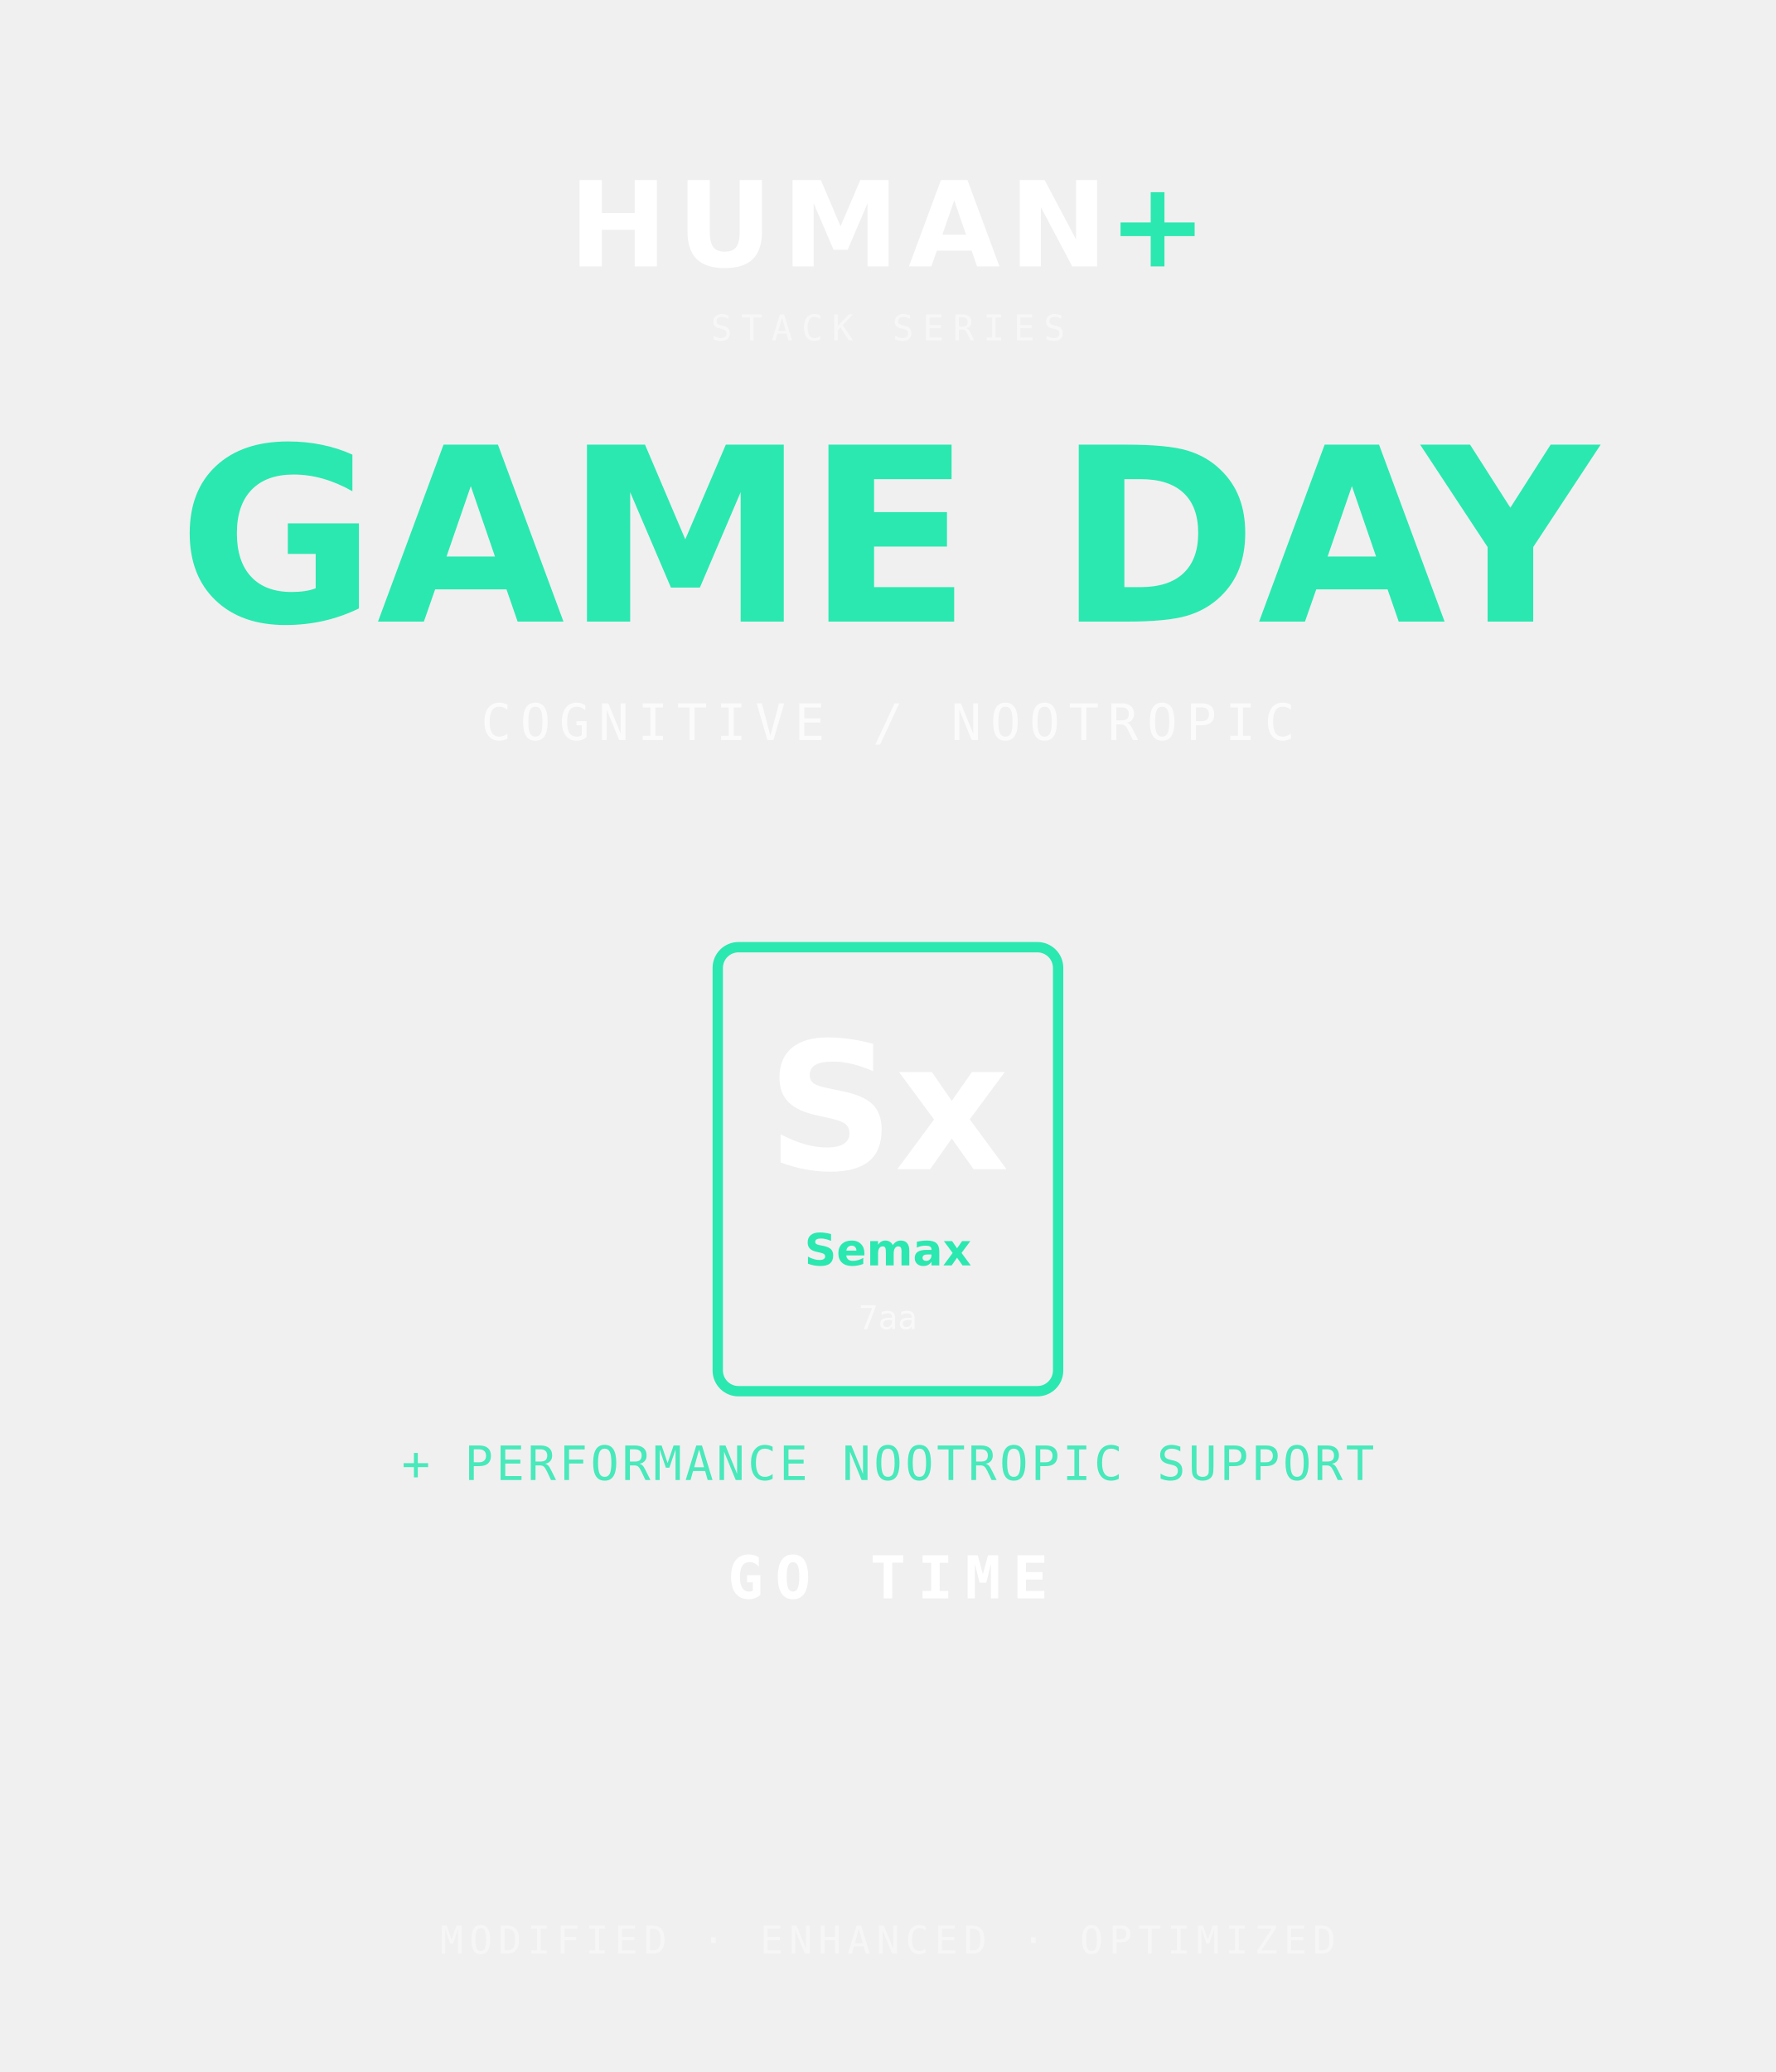
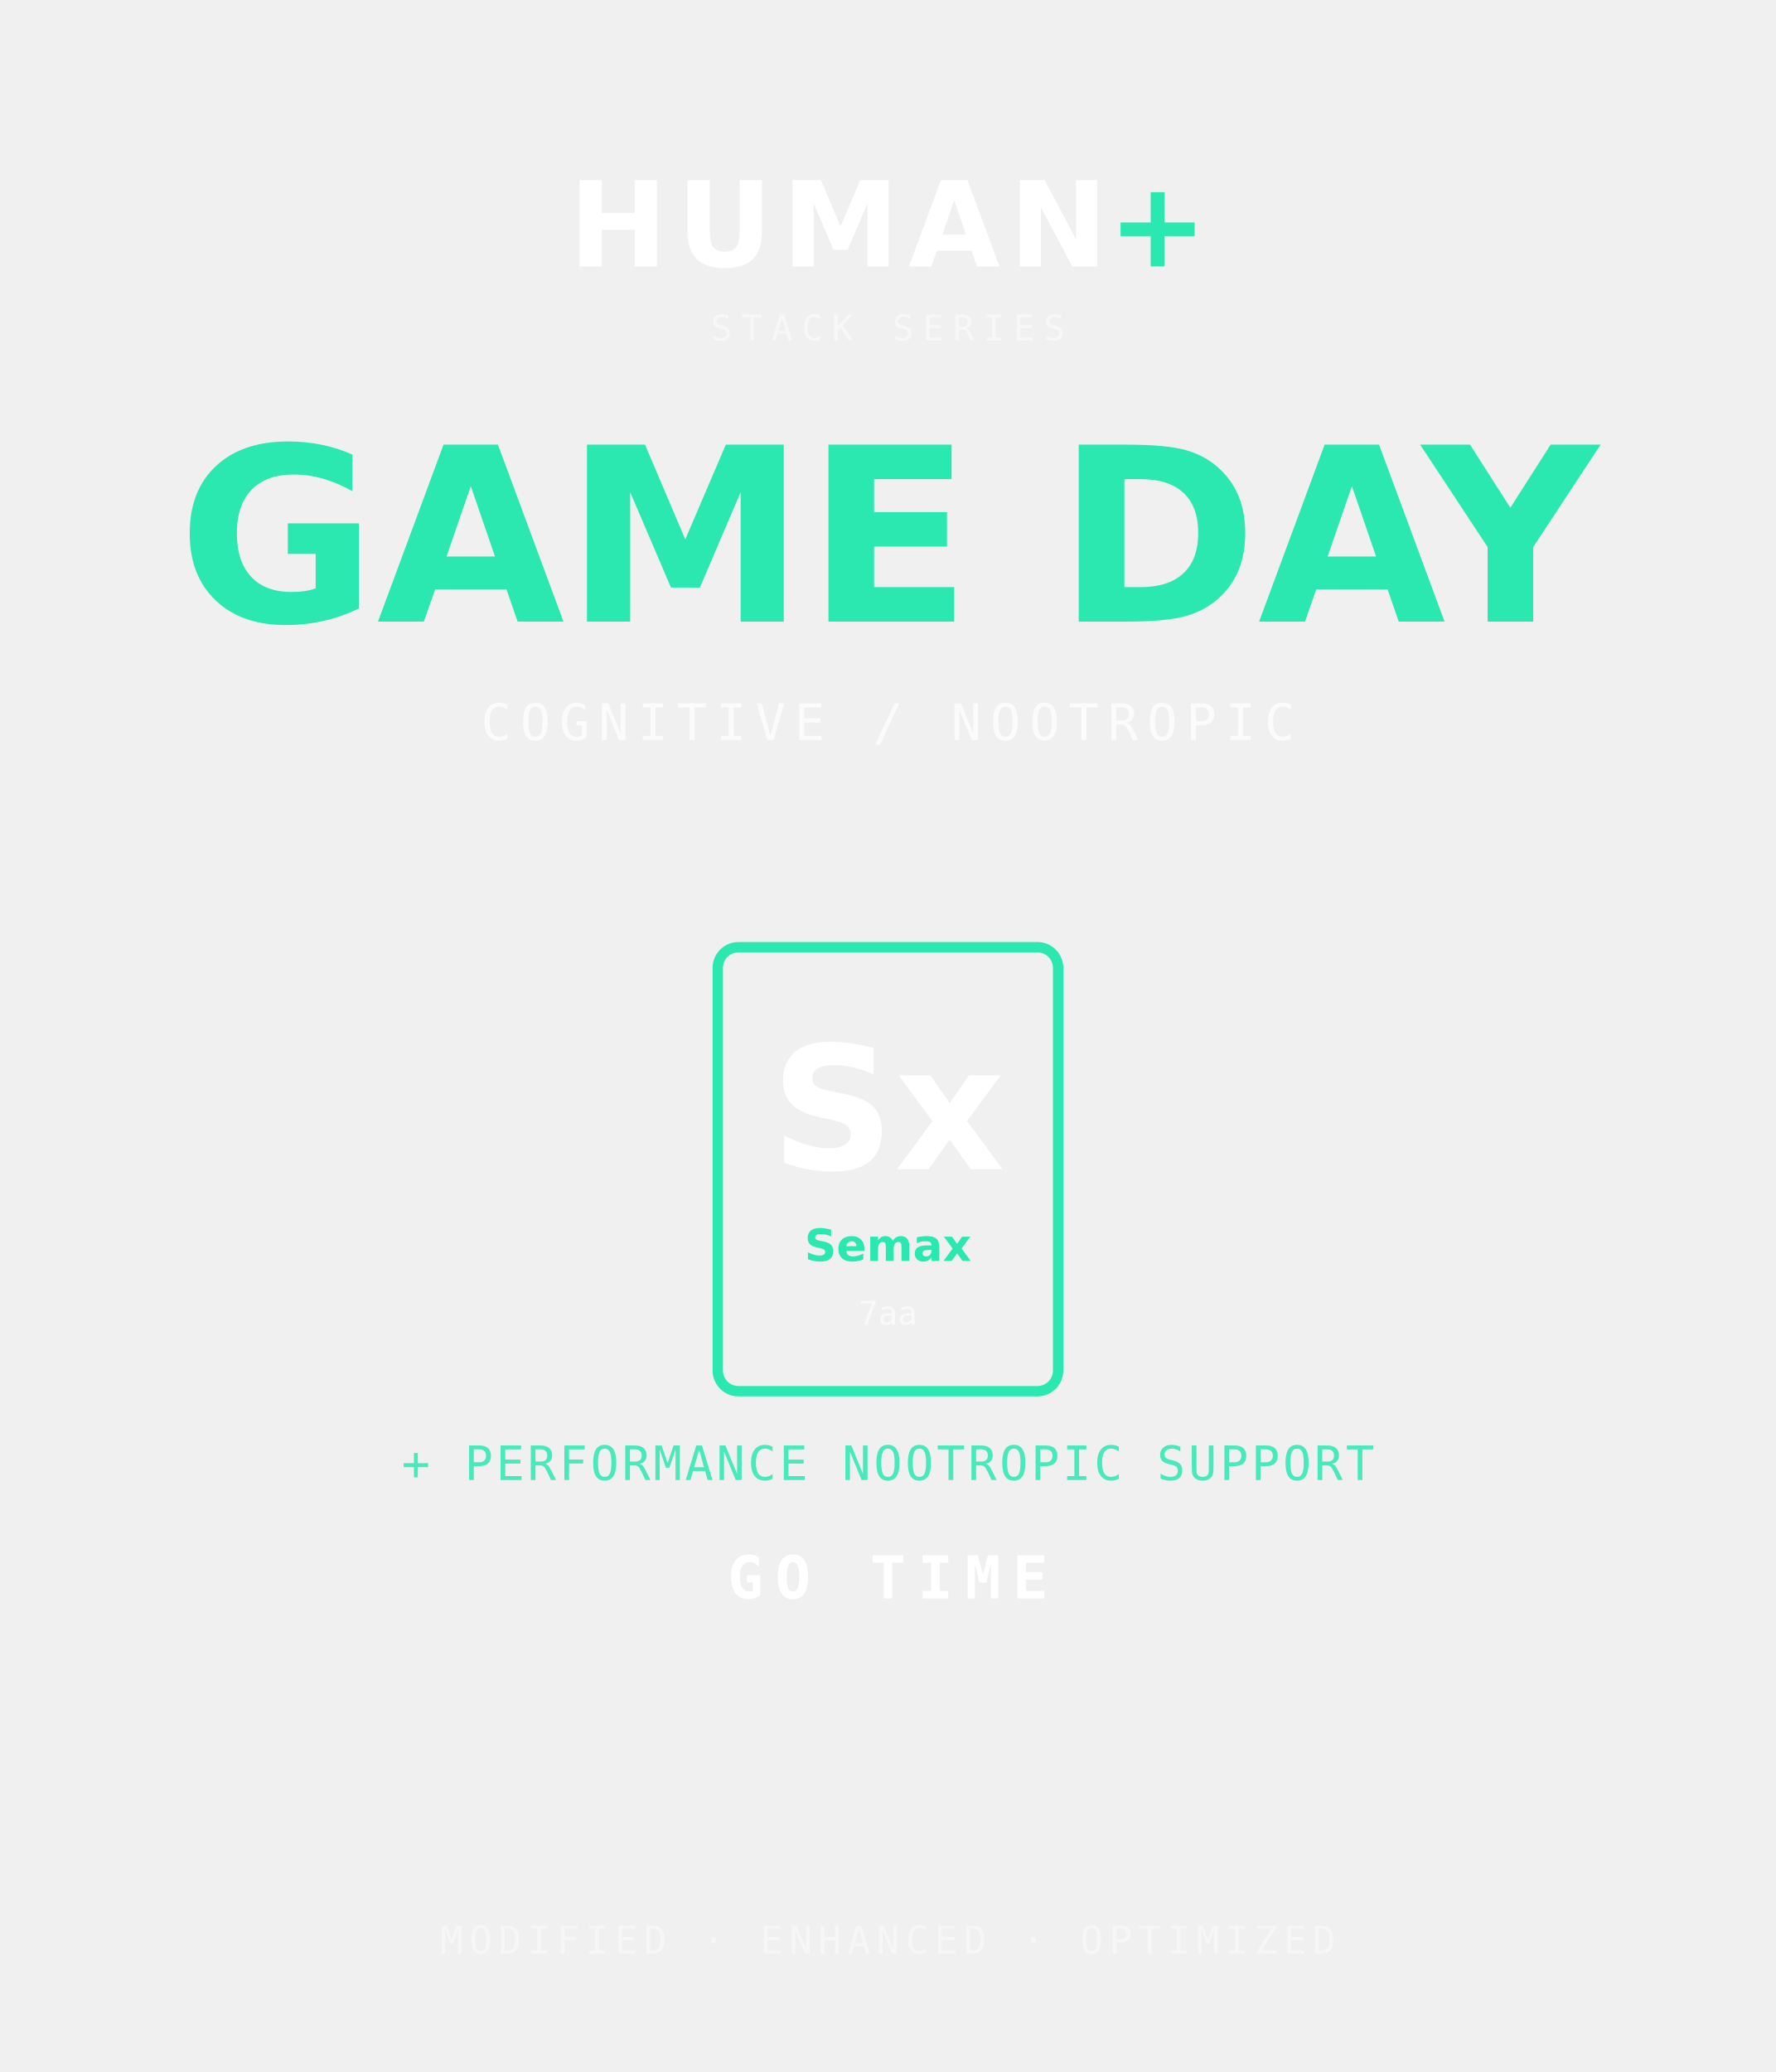
<svg xmlns="http://www.w3.org/2000/svg" viewBox="0 0 1200 1400" width="1200" height="1400">
  <defs>
    <linearGradient id="g" x1="0" y1="0" x2="1" y2="0">
      <stop offset="0%" stop-color="#2BE8B0" />
    </linearGradient>
  </defs>
  <text x="600" y="180" font-family="DejaVu Sans, Liberation Sans, Arial, sans-serif" font-size="80" font-weight="800" text-anchor="middle" letter-spacing="6" fill="#FFFFFF">HUMAN<tspan fill="#2BE8B0">+</tspan>
  </text>
  <text x="600" y="230" font-family="DejaVu Sans Mono, Liberation Mono, monospace" font-size="24" text-anchor="middle" letter-spacing="6" fill="#FFFFFF" fill-opacity="0.45">STACK SERIES</text>
  <text x="600" y="420" font-family="DejaVu Sans, Liberation Sans, Arial, sans-serif" font-size="164" font-weight="800" text-anchor="middle" fill="url(#g)">GAME DAY</text>
  <text x="600" y="500" font-family="DejaVu Sans Mono, Liberation Mono, monospace" font-size="34" letter-spacing="6" text-anchor="middle" fill="#FFFFFF" fill-opacity="0.75">COGNITIVE / NOOTROPIC</text>
  <rect x="485.0" y="640" width="230" height="300" rx="14" fill="none" stroke="#2BE8B0" stroke-width="7" />
-   <text x="600.0" y="790" font-family="DejaVu Sans, Liberation Sans, Arial, sans-serif" font-size="120" font-weight="800" text-anchor="middle" fill="#FFFFFF">Sx</text>
-   <text x="600.0" y="855" font-family="DejaVu Sans, Liberation Sans, Arial, sans-serif" font-size="30" font-weight="700" text-anchor="middle" fill="#2BE8B0">Semax</text>
-   <text x="600.0" y="898" font-family="DejaVu Sans Mono, Liberation Mono, monospace" font-size="22" text-anchor="middle" fill="#FFFFFF" fill-opacity="0.6">7aa</text>
+   <text x="600.0" y="790" font-family="DejaVu Sans, Liberation Sans, Arial, sans-serif" font-size="116" font-weight="800" text-anchor="middle" fill="#FFFFFF">Sx</text>
+   <text x="600.0" y="852" font-family="DejaVu Sans, Liberation Sans, Arial, sans-serif" font-size="30" font-weight="700" text-anchor="middle" fill="#2BE8B0">Semax</text>
+   <text x="600.0" y="895" font-family="DejaVu Sans Mono, Liberation Mono, monospace" font-size="22" text-anchor="middle" fill="#FFFFFF" fill-opacity="0.6">7aa</text>
  <text x="600" y="1000" font-family="DejaVu Sans Mono, Liberation Mono, monospace" font-size="32" letter-spacing="2" text-anchor="middle" fill="#2BE8B0" fill-opacity="0.85">+ PERFORMANCE NOOTROPIC SUPPORT</text>
  <text x="600" y="1080" font-family="DejaVu Sans Mono, Liberation Mono, monospace" font-size="40" font-weight="700" letter-spacing="8" text-anchor="middle" fill="#FFFFFF">GO TIME</text>
  <text x="600" y="1320" font-family="DejaVu Sans Mono, Liberation Mono, monospace" font-size="26" letter-spacing="4" text-anchor="middle" fill="#FFFFFF" fill-opacity="0.4">MODIFIED · ENHANCED · OPTIMIZED</text>
</svg>
